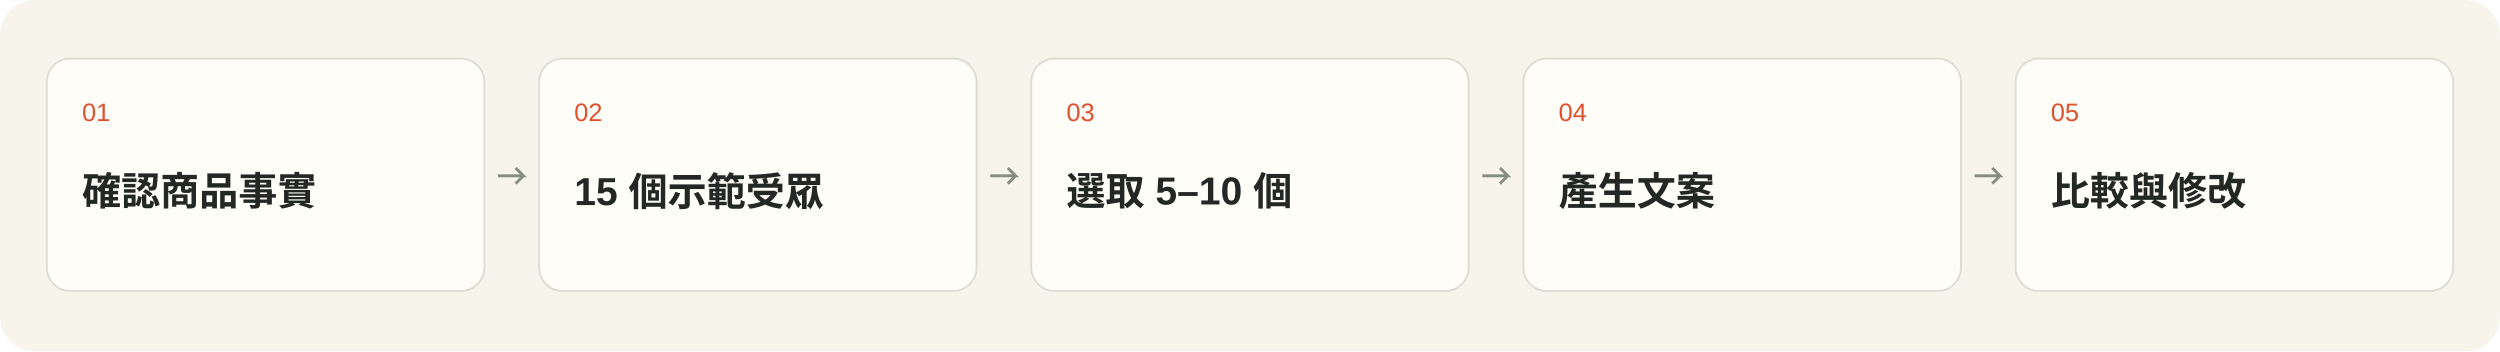
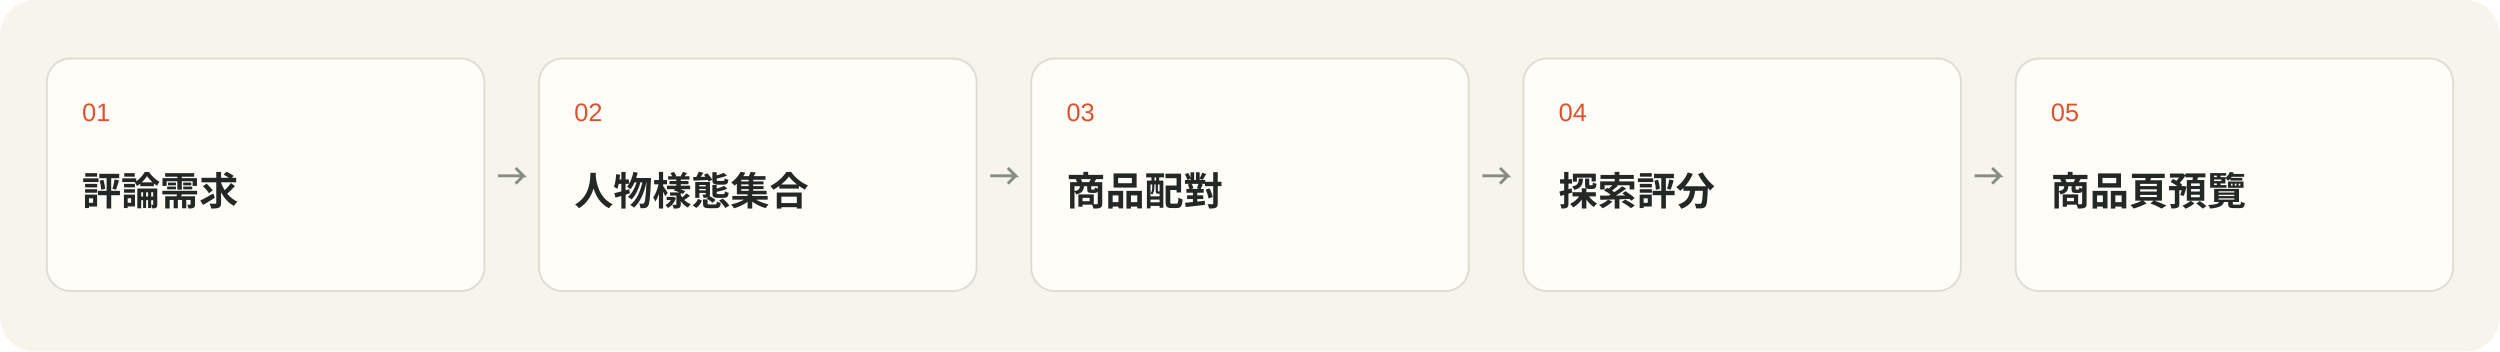
<svg xmlns="http://www.w3.org/2000/svg" width="1280" height="180" viewBox="0 0 1280 180" role="img" aria-labelledby="title desc">
  <rect width="1280" height="180" rx="18" fill="#f7f4ec" />
  <rect x="24" y="30" width="224" height="119" rx="12" fill="#fffdf8" stroke="#deddd3" />
  <text x="42" y="62" font-family="Arial,sans-serif" font-size="13" fill="#df502e">01</text>
-   <text x="42" y="105" font-family="Arial,PingFang TC,sans-serif" font-size="20" font-weight="700" fill="#242825">確認商品事實</text>
+   <text x="42" y="105" font-family="Arial,PingFang TC,sans-serif" font-size="20" font-weight="700" fill="#242825">評論需求</text>
  <path d="M255 90h13l-4-4m4 4-4 4" fill="none" stroke="#888d81" stroke-width="1.5" />
  <rect x="276" y="30" width="224" height="119" rx="12" fill="#fffdf8" stroke="#deddd3" />
  <text x="294" y="62" font-family="Arial,sans-serif" font-size="13" fill="#df502e">02</text>
-   <text x="294" y="105" font-family="Arial,PingFang TC,sans-serif" font-size="20" font-weight="700" fill="#242825">15 個示範受眾</text>
+   <text x="294" y="105" font-family="Arial,PingFang TC,sans-serif" font-size="20" font-weight="700" fill="#242825">人物樣態集合</text>
  <path d="M507 90h13l-4-4m4 4-4 4" fill="none" stroke="#888d81" stroke-width="1.5" />
  <rect x="528" y="30" width="224" height="119" rx="12" fill="#fffdf8" stroke="#deddd3" />
  <text x="546" y="62" font-family="Arial,sans-serif" font-size="13" fill="#df502e">03</text>
-   <text x="546" y="105" font-family="Arial,PingFang TC,sans-serif" font-size="20" font-weight="700" fill="#242825">選取 5–10 個</text>
+   <text x="546" y="105" font-family="Arial,PingFang TC,sans-serif" font-size="20" font-weight="700" fill="#242825">商品配對</text>
  <path d="M759 90h13l-4-4m4 4-4 4" fill="none" stroke="#888d81" stroke-width="1.5" />
  <rect x="780" y="30" width="224" height="119" rx="12" fill="#fffdf8" stroke="#deddd3" />
  <text x="798" y="62" font-family="Arial,sans-serif" font-size="13" fill="#df502e">04</text>
-   <text x="798" y="105" font-family="Arial,PingFang TC,sans-serif" font-size="20" font-weight="700" fill="#242825">產生文案</text>
+   <text x="798" y="105" font-family="Arial,PingFang TC,sans-serif" font-size="20" font-weight="700" fill="#242825">探索評分</text>
  <path d="M1011 90h13l-4-4m4 4-4 4" fill="none" stroke="#888d81" stroke-width="1.5" />
  <rect x="1032" y="30" width="224" height="119" rx="12" fill="#fffdf8" stroke="#deddd3" />
  <text x="1050" y="62" font-family="Arial,sans-serif" font-size="13" fill="#df502e">05</text>
-   <text x="1050" y="105" font-family="Arial,PingFang TC,sans-serif" font-size="20" font-weight="700" fill="#242825">比較與修改</text>
+   <text x="1050" y="105" font-family="Arial,PingFang TC,sans-serif" font-size="20" font-weight="700" fill="#242825">商品頁預覽</text>
</svg>
